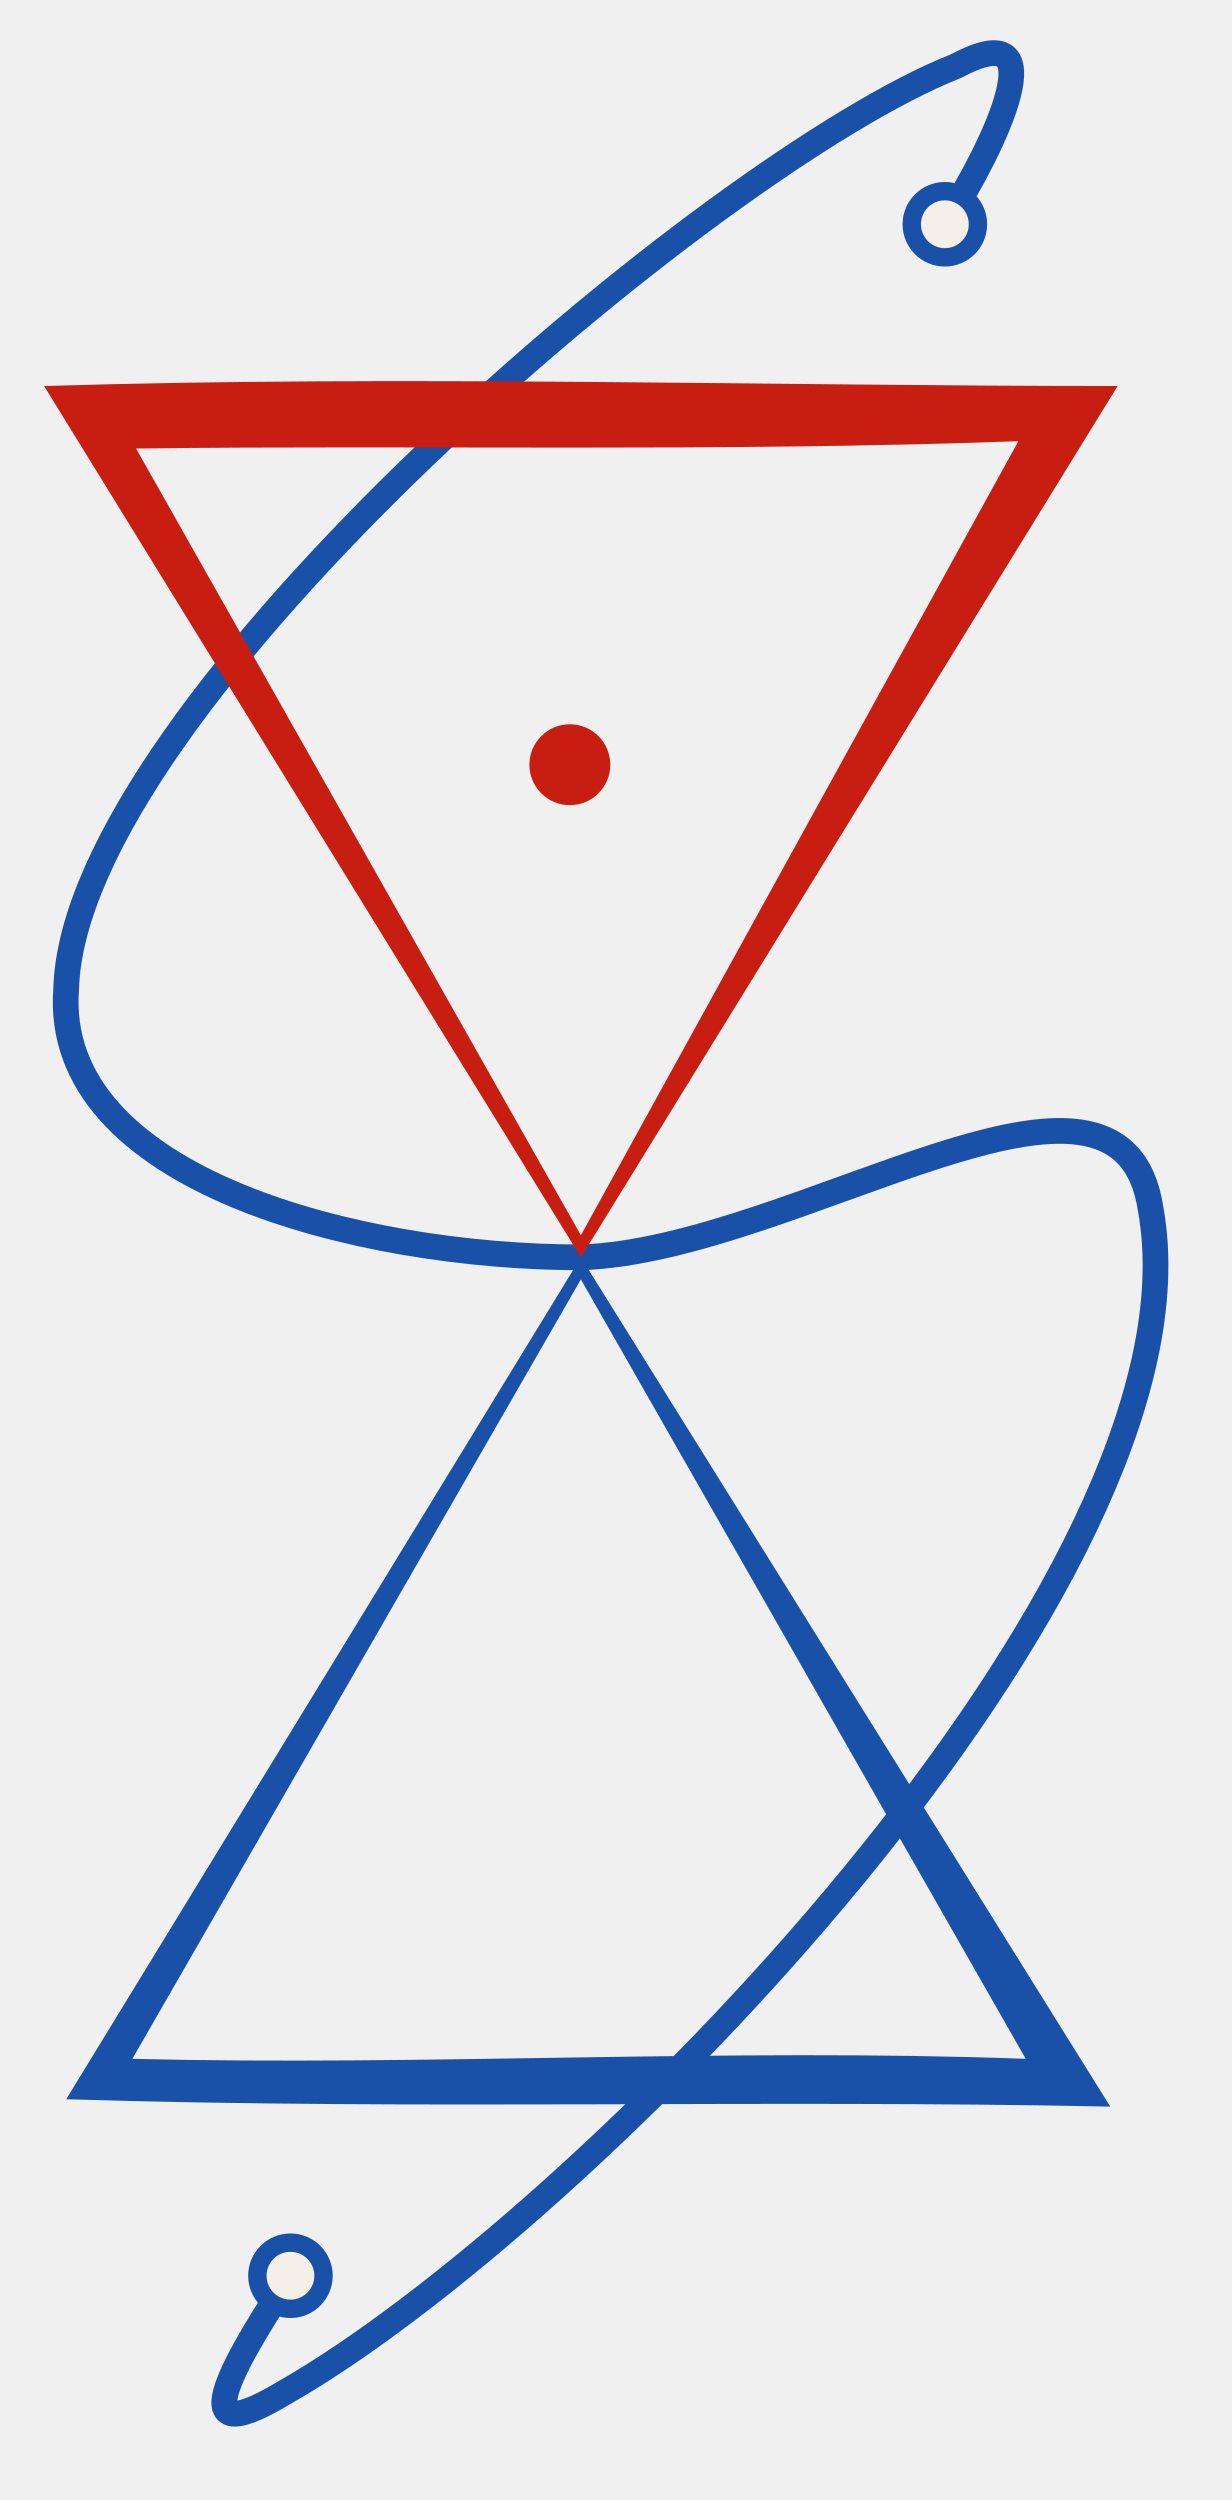
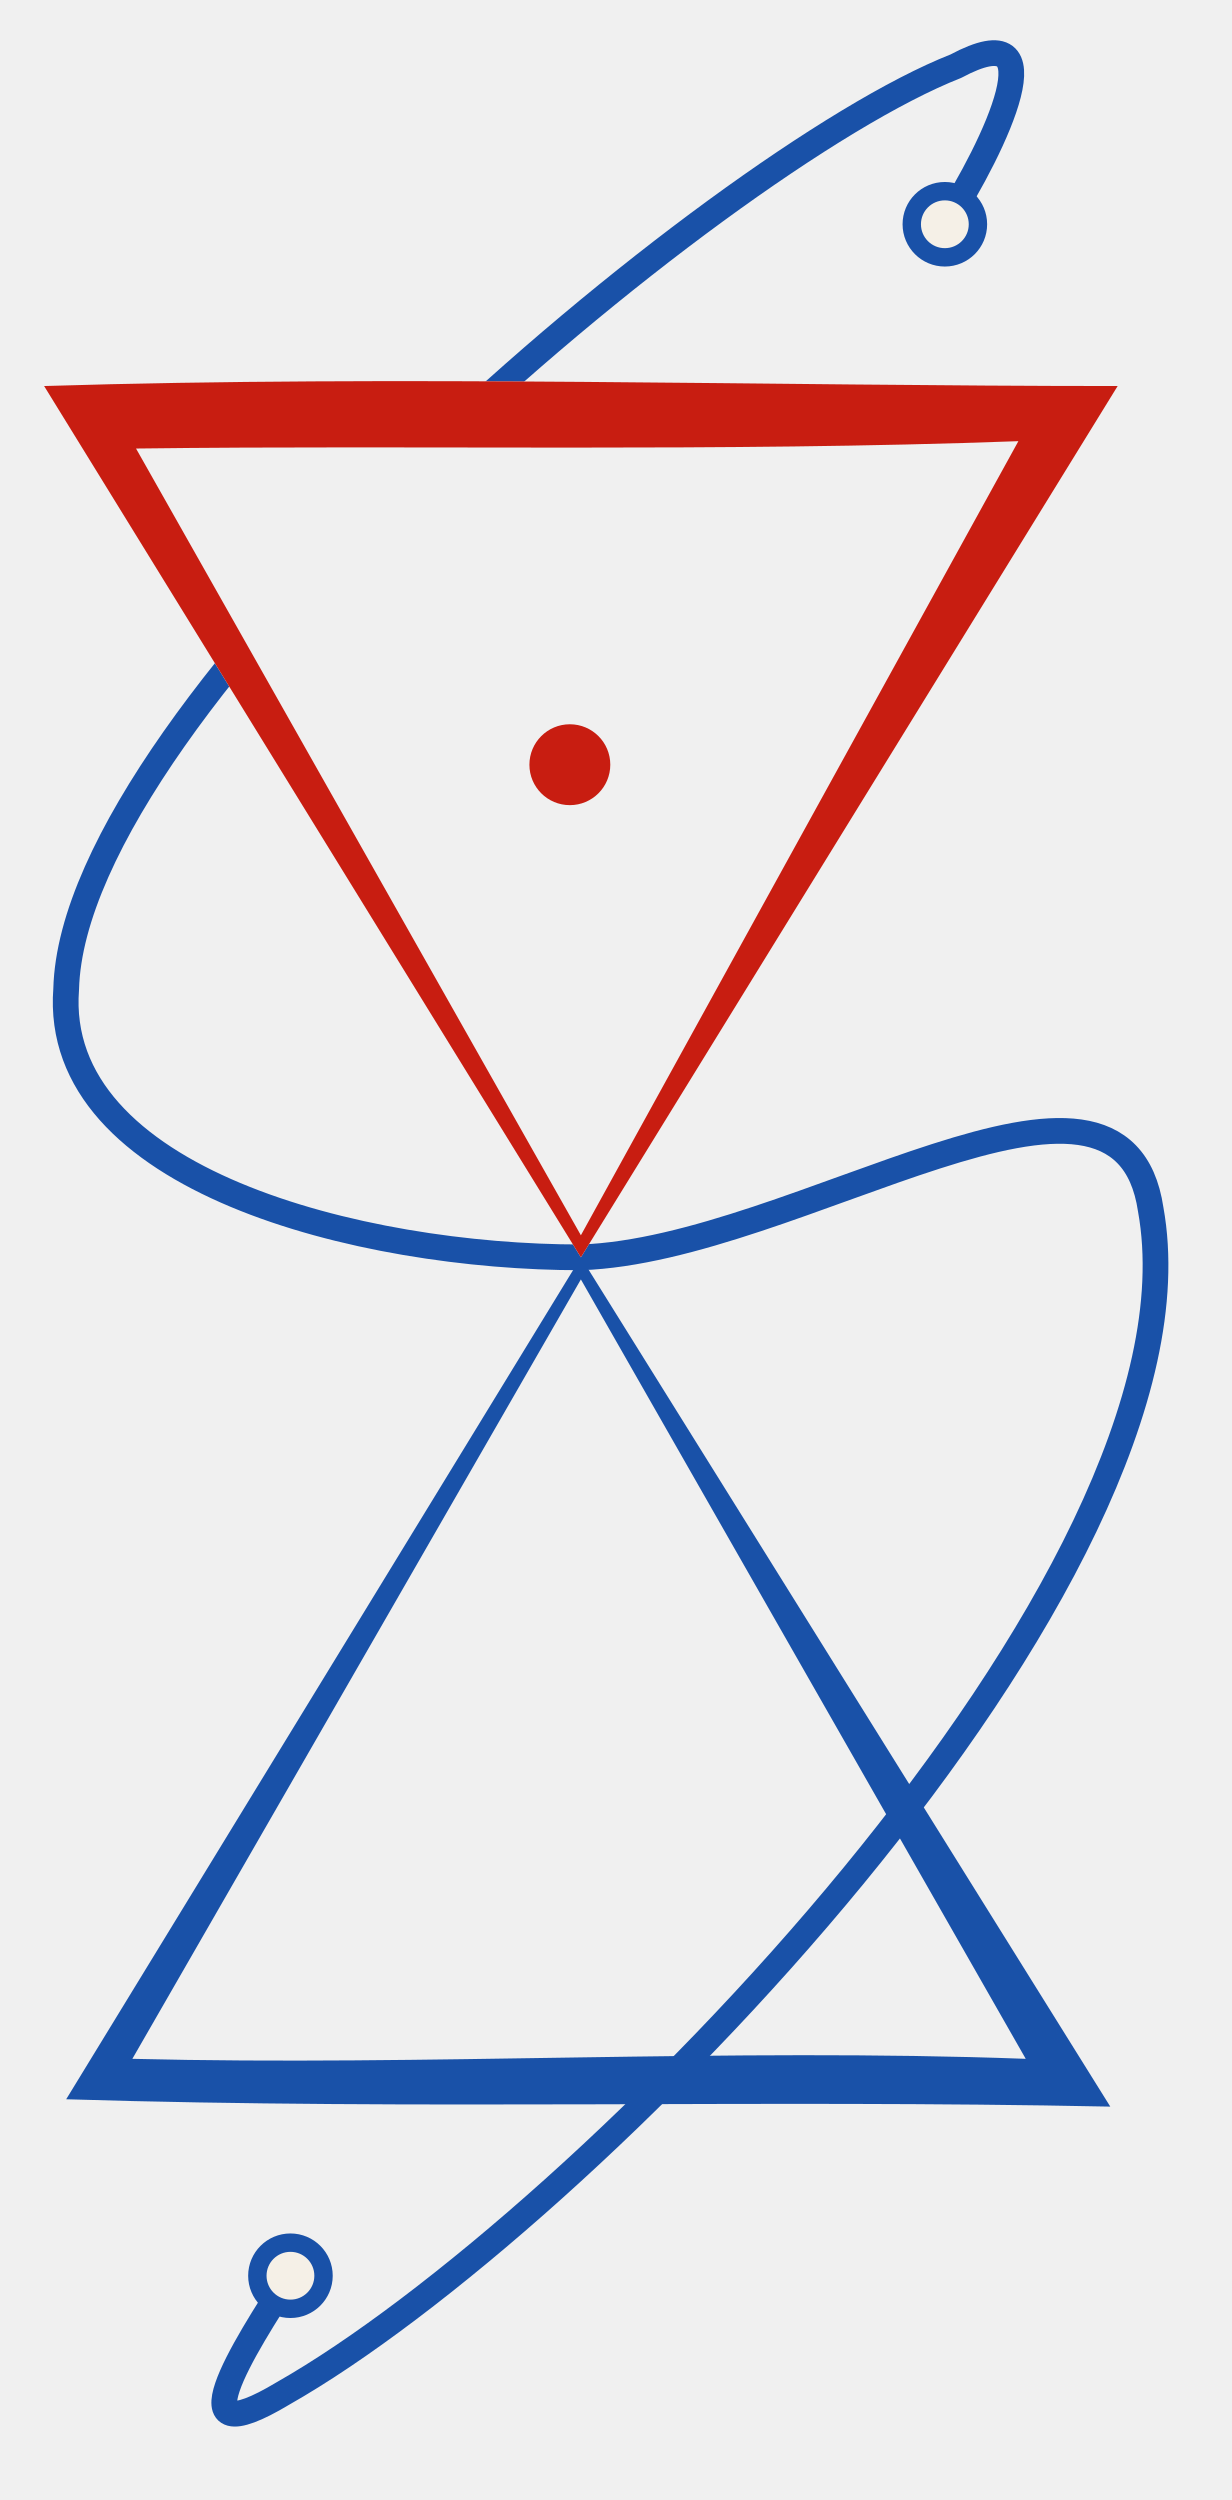
<svg xmlns="http://www.w3.org/2000/svg" viewBox="75 55 335 680" fill="none">
-   <path d="M332 116C346 94 363 58 335 73C269 99 95 247 93 324C89 376 173 397 233 397C292 395 380 330 388 384C406 484 233 660 152 706C122 724 141 694 154 674" stroke="#1951A8" stroke-width="7" stroke-linecap="round" stroke-linejoin="round" />
+   <defs>
+     <mask id="upper-triangle-string-mask" maskUnits="userSpaceOnUse" x="60" y="40" width="380" height="710" style="mask-type:luminance">
+       <rect x="60" y="40" width="380" height="710" fill="#fff" />
+       <path d="M87 160C184 157 284 160 379 160L233 397Z" fill="#000" />
+     </mask>
+   </defs>
+   <path mask="url(#upper-triangle-string-mask)" d="M332 116C346 94 363 58 335 73C269 99 95 247 93 324C89 376 173 397 233 397C292 395 380 330 388 384C406 484 233 660 152 706C122 724 141 694 154 674" stroke="#1951A8" stroke-width="7" stroke-linecap="round" stroke-linejoin="round" />
  <path d="M87 160C184 157 284 160 379 160L233 397ZM112 177L233 391L352 175C270 178 190 176 112 177Z" fill="#c81d11" fill-rule="evenodd" />
  <path d="M233 397L377 628C281 626 190 629 93 626ZM233 403L111 615C191 617 273 612 354 615Z" fill="#1951A8" fill-rule="evenodd" />
  <circle cx="230" cy="263" r="11" fill="#c81d11" />
  <circle cx="332" cy="116" r="9" fill="#f5f0e7" stroke="#1951A8" stroke-width="5" />
  <circle cx="154" cy="674" r="9" fill="#f5f0e7" stroke="#1951A8" stroke-width="5" />
</svg>
